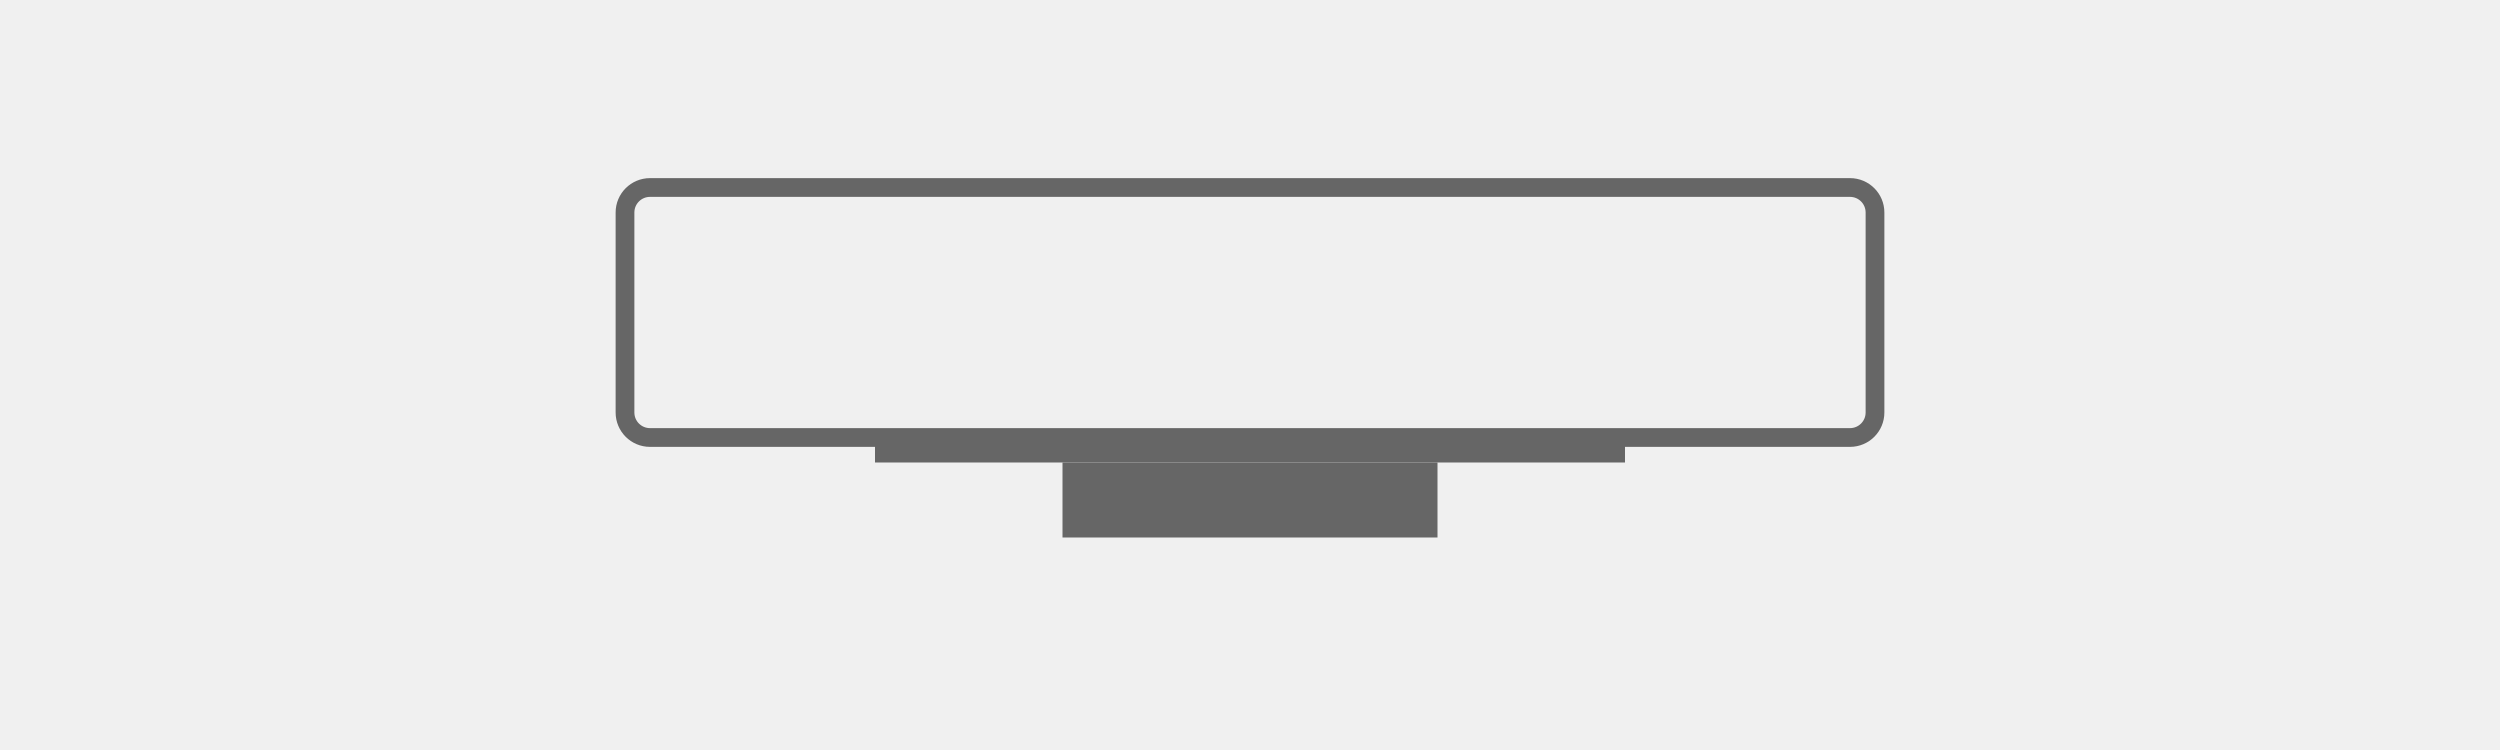
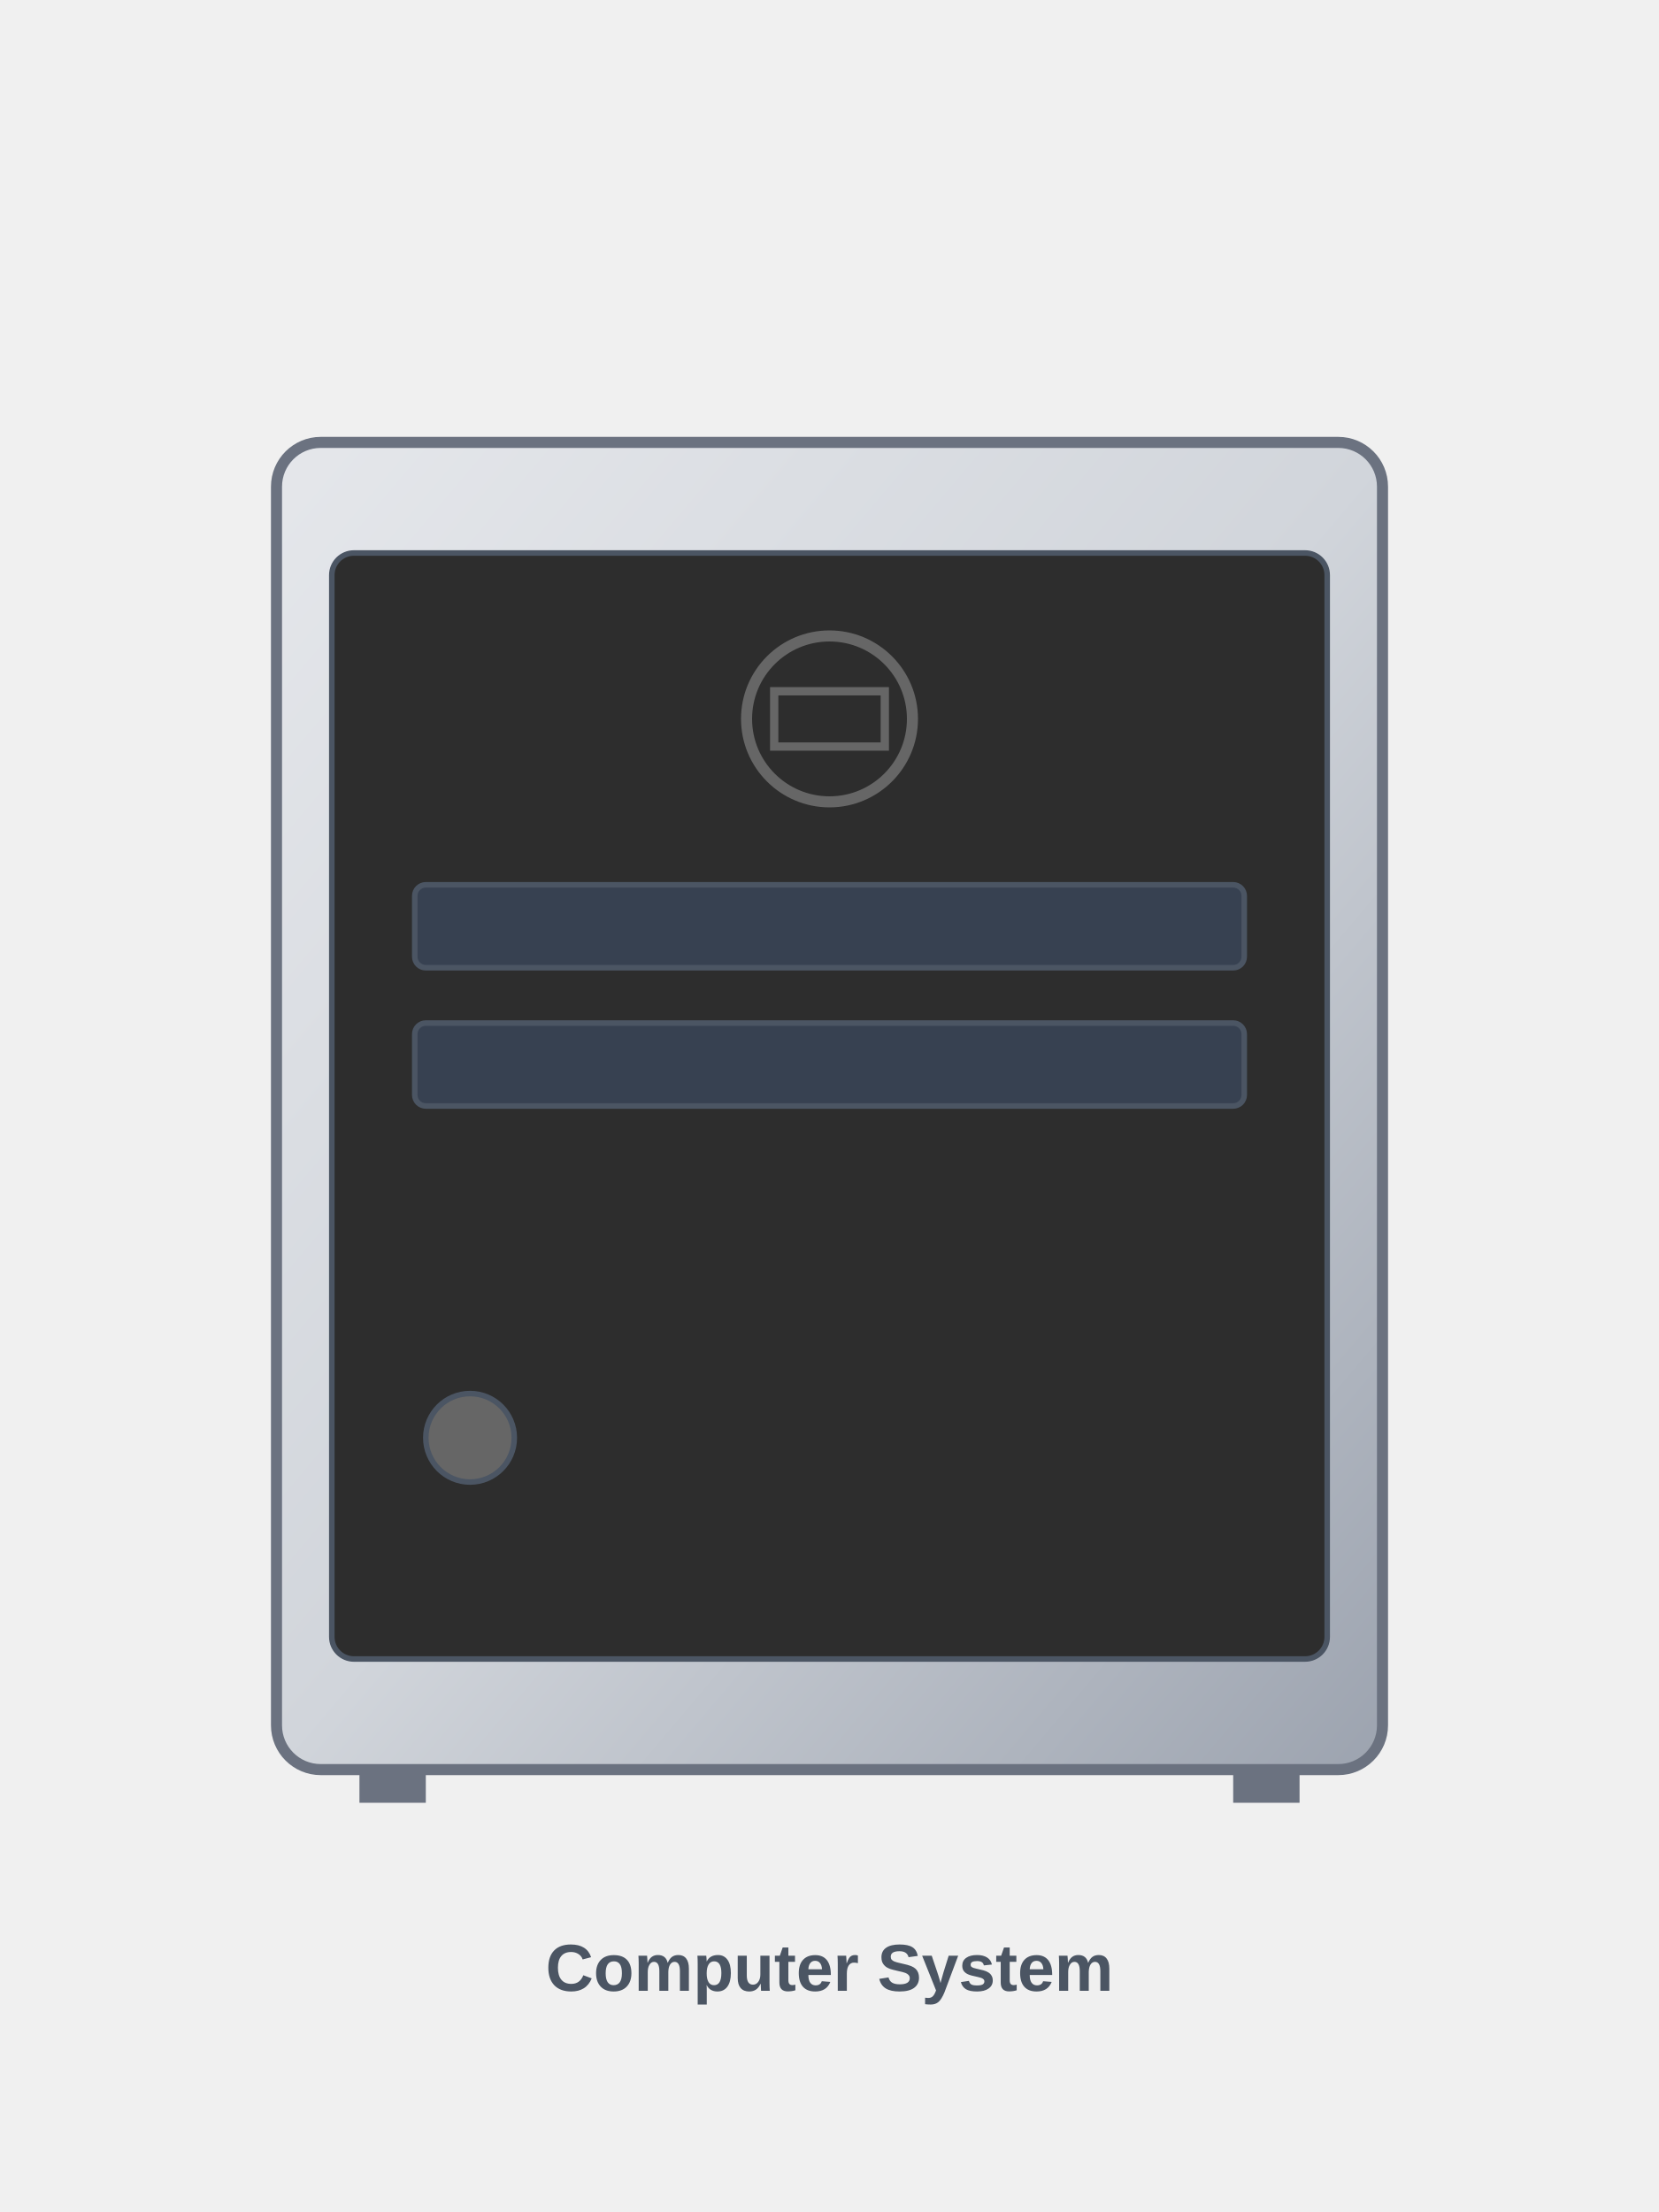
- <svg xmlns="http://www.w3.org/2000/svg" viewBox="0 0 200 60">
-   <rect width="200" height="60" fill="white" opacity="0" />
-   <g transform="translate(50, 15)">
-     <rect x="0" y="0" width="100" height="20" rx="2" fill="none" stroke="#666" stroke-width="1.5" />
-     <rect x="20" y="20" width="60" height="2" fill="#666" />
-     <rect x="35" y="22" width="30" height="6" fill="#666" />
-   </g>
+ <svg xmlns="http://www.w3.org/2000/svg" viewBox="0 0 300 400">
+   <defs>
+     <linearGradient id="metalGrad4" x1="0%" y1="0%" x2="100%" y2="100%">
+       <stop offset="0%" style="stop-color:#e5e7eb;stop-opacity:1" />
+       <stop offset="50%" style="stop-color:#d1d5db;stop-opacity:1" />
+       <stop offset="100%" style="stop-color:#9ca3af;stop-opacity:1" />
+     </linearGradient>
+   </defs>
+   <rect x="50" y="80" width="200" height="240" rx="8" fill="url(#metalGrad4)" stroke="#6b7280" stroke-width="2" />
+   <rect x="60" y="100" width="180" height="200" rx="4" fill="#2d2d2d" stroke="#4b5563" stroke-width="1" />
+   <circle cx="150" cy="130" r="15" fill="none" stroke="#666" stroke-width="2" />
+   <rect x="140" y="125" width="20" height="10" fill="none" stroke="#666" stroke-width="1.5" />
+   <rect x="75" y="160" width="150" height="15" rx="2" fill="#374151" stroke="#4b5563" stroke-width="1" />
+   <rect x="75" y="185" width="150" height="15" rx="2" fill="#374151" stroke="#4b5563" stroke-width="1" />
+   <circle cx="85" cy="260" r="8" fill="#666" stroke="#4b5563" stroke-width="1" />
+   <rect x="65" y="320" width="12" height="6" fill="#6b7280" />
+   <rect x="223" y="320" width="12" height="6" fill="#6b7280" />
+   <text x="150" y="360" font-family="Arial" font-size="12" font-weight="bold" fill="#4b5563" text-anchor="middle">Computer System</text>
</svg>
